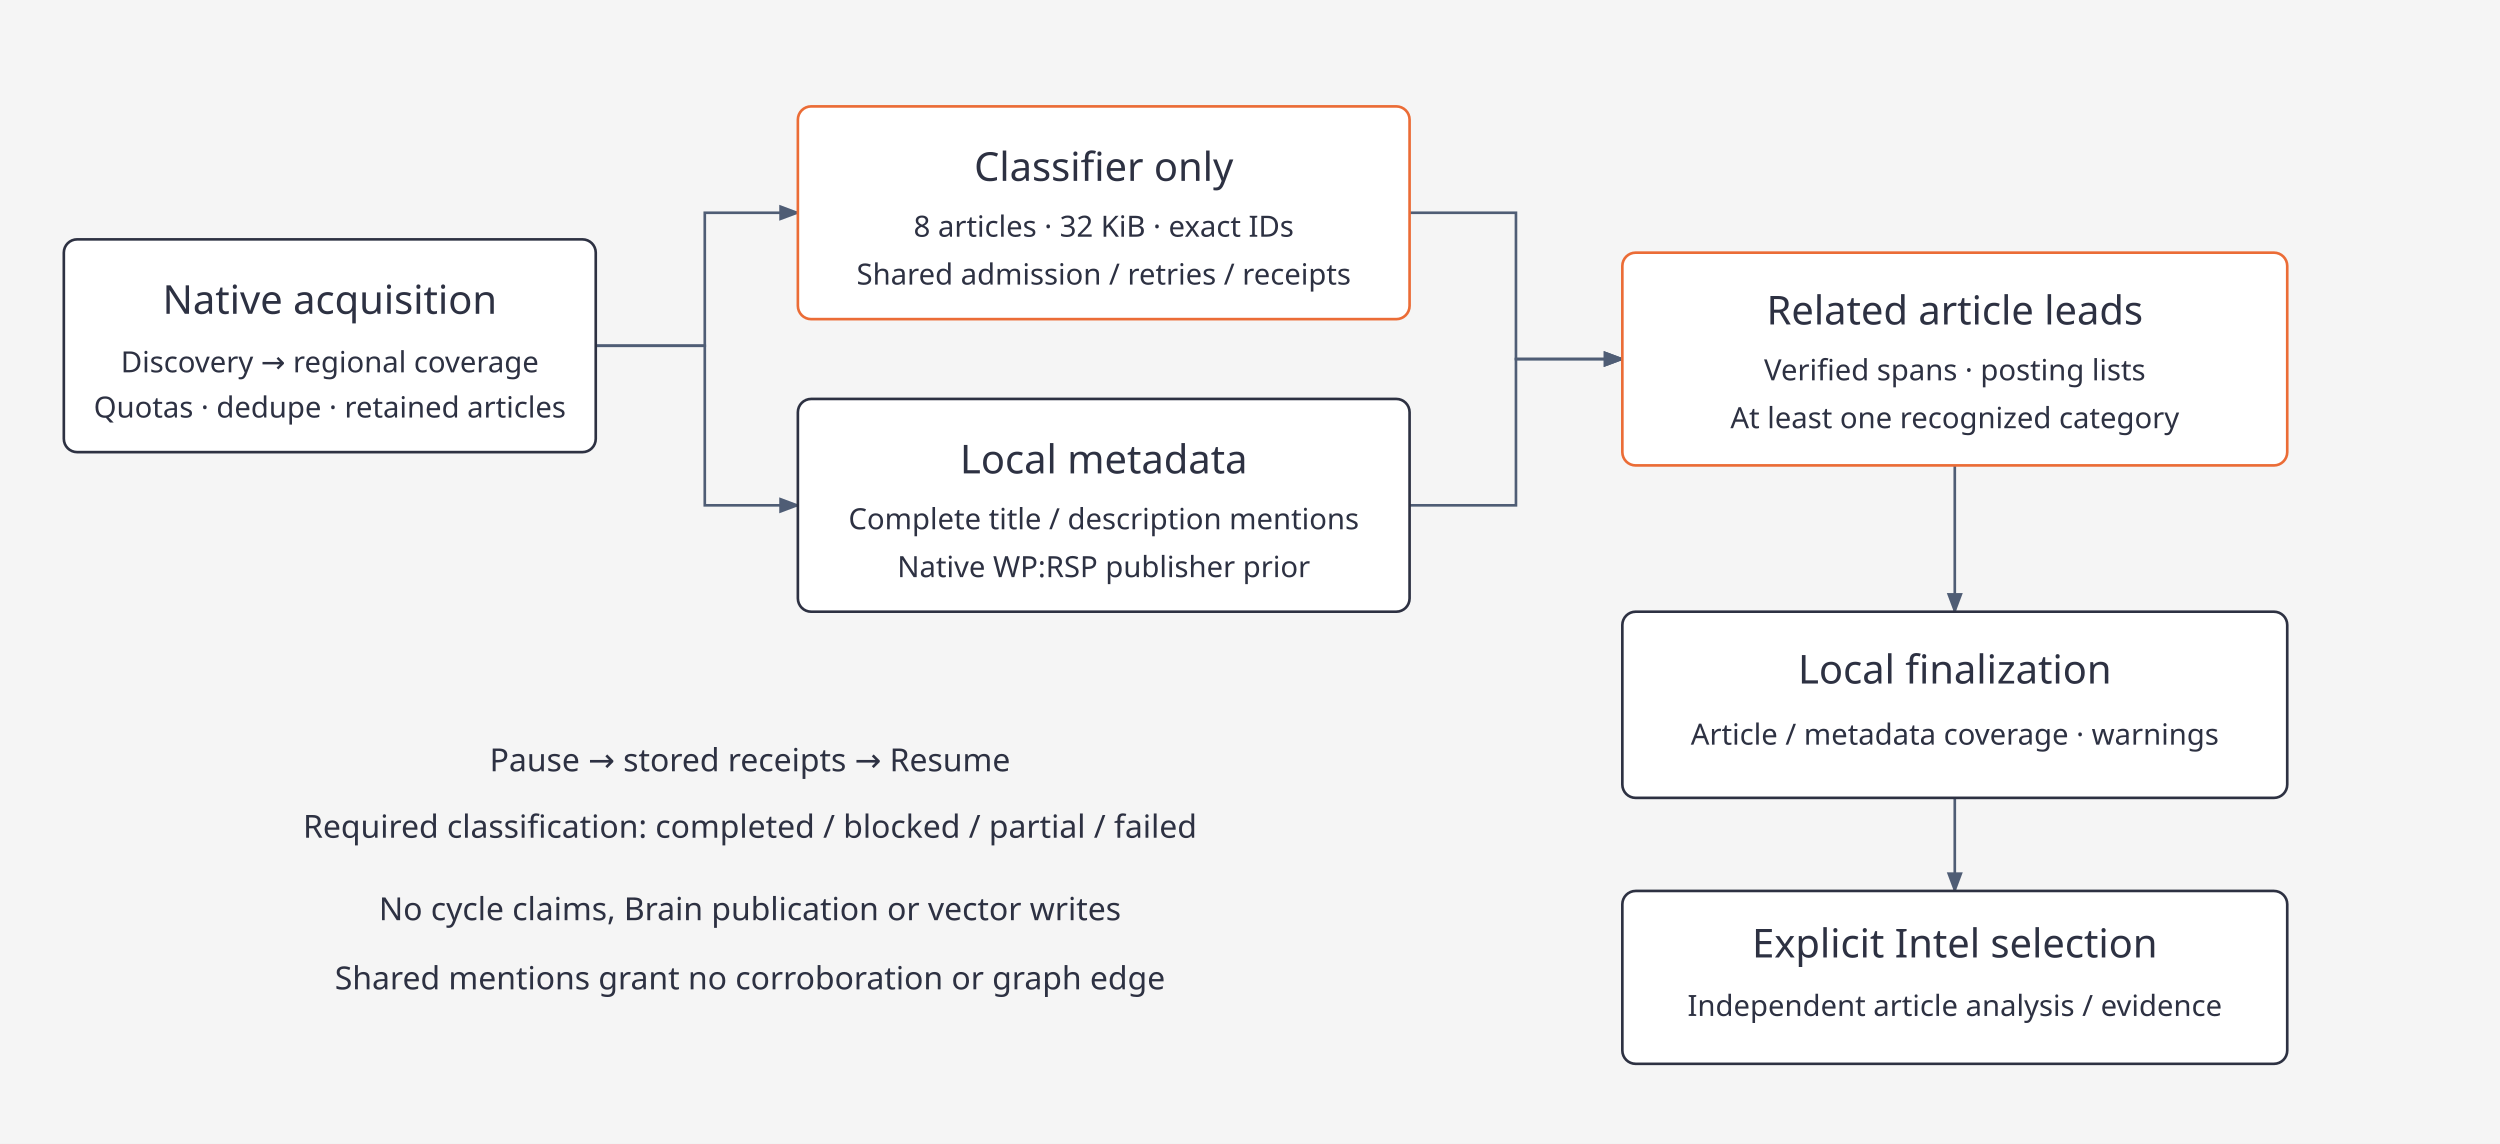
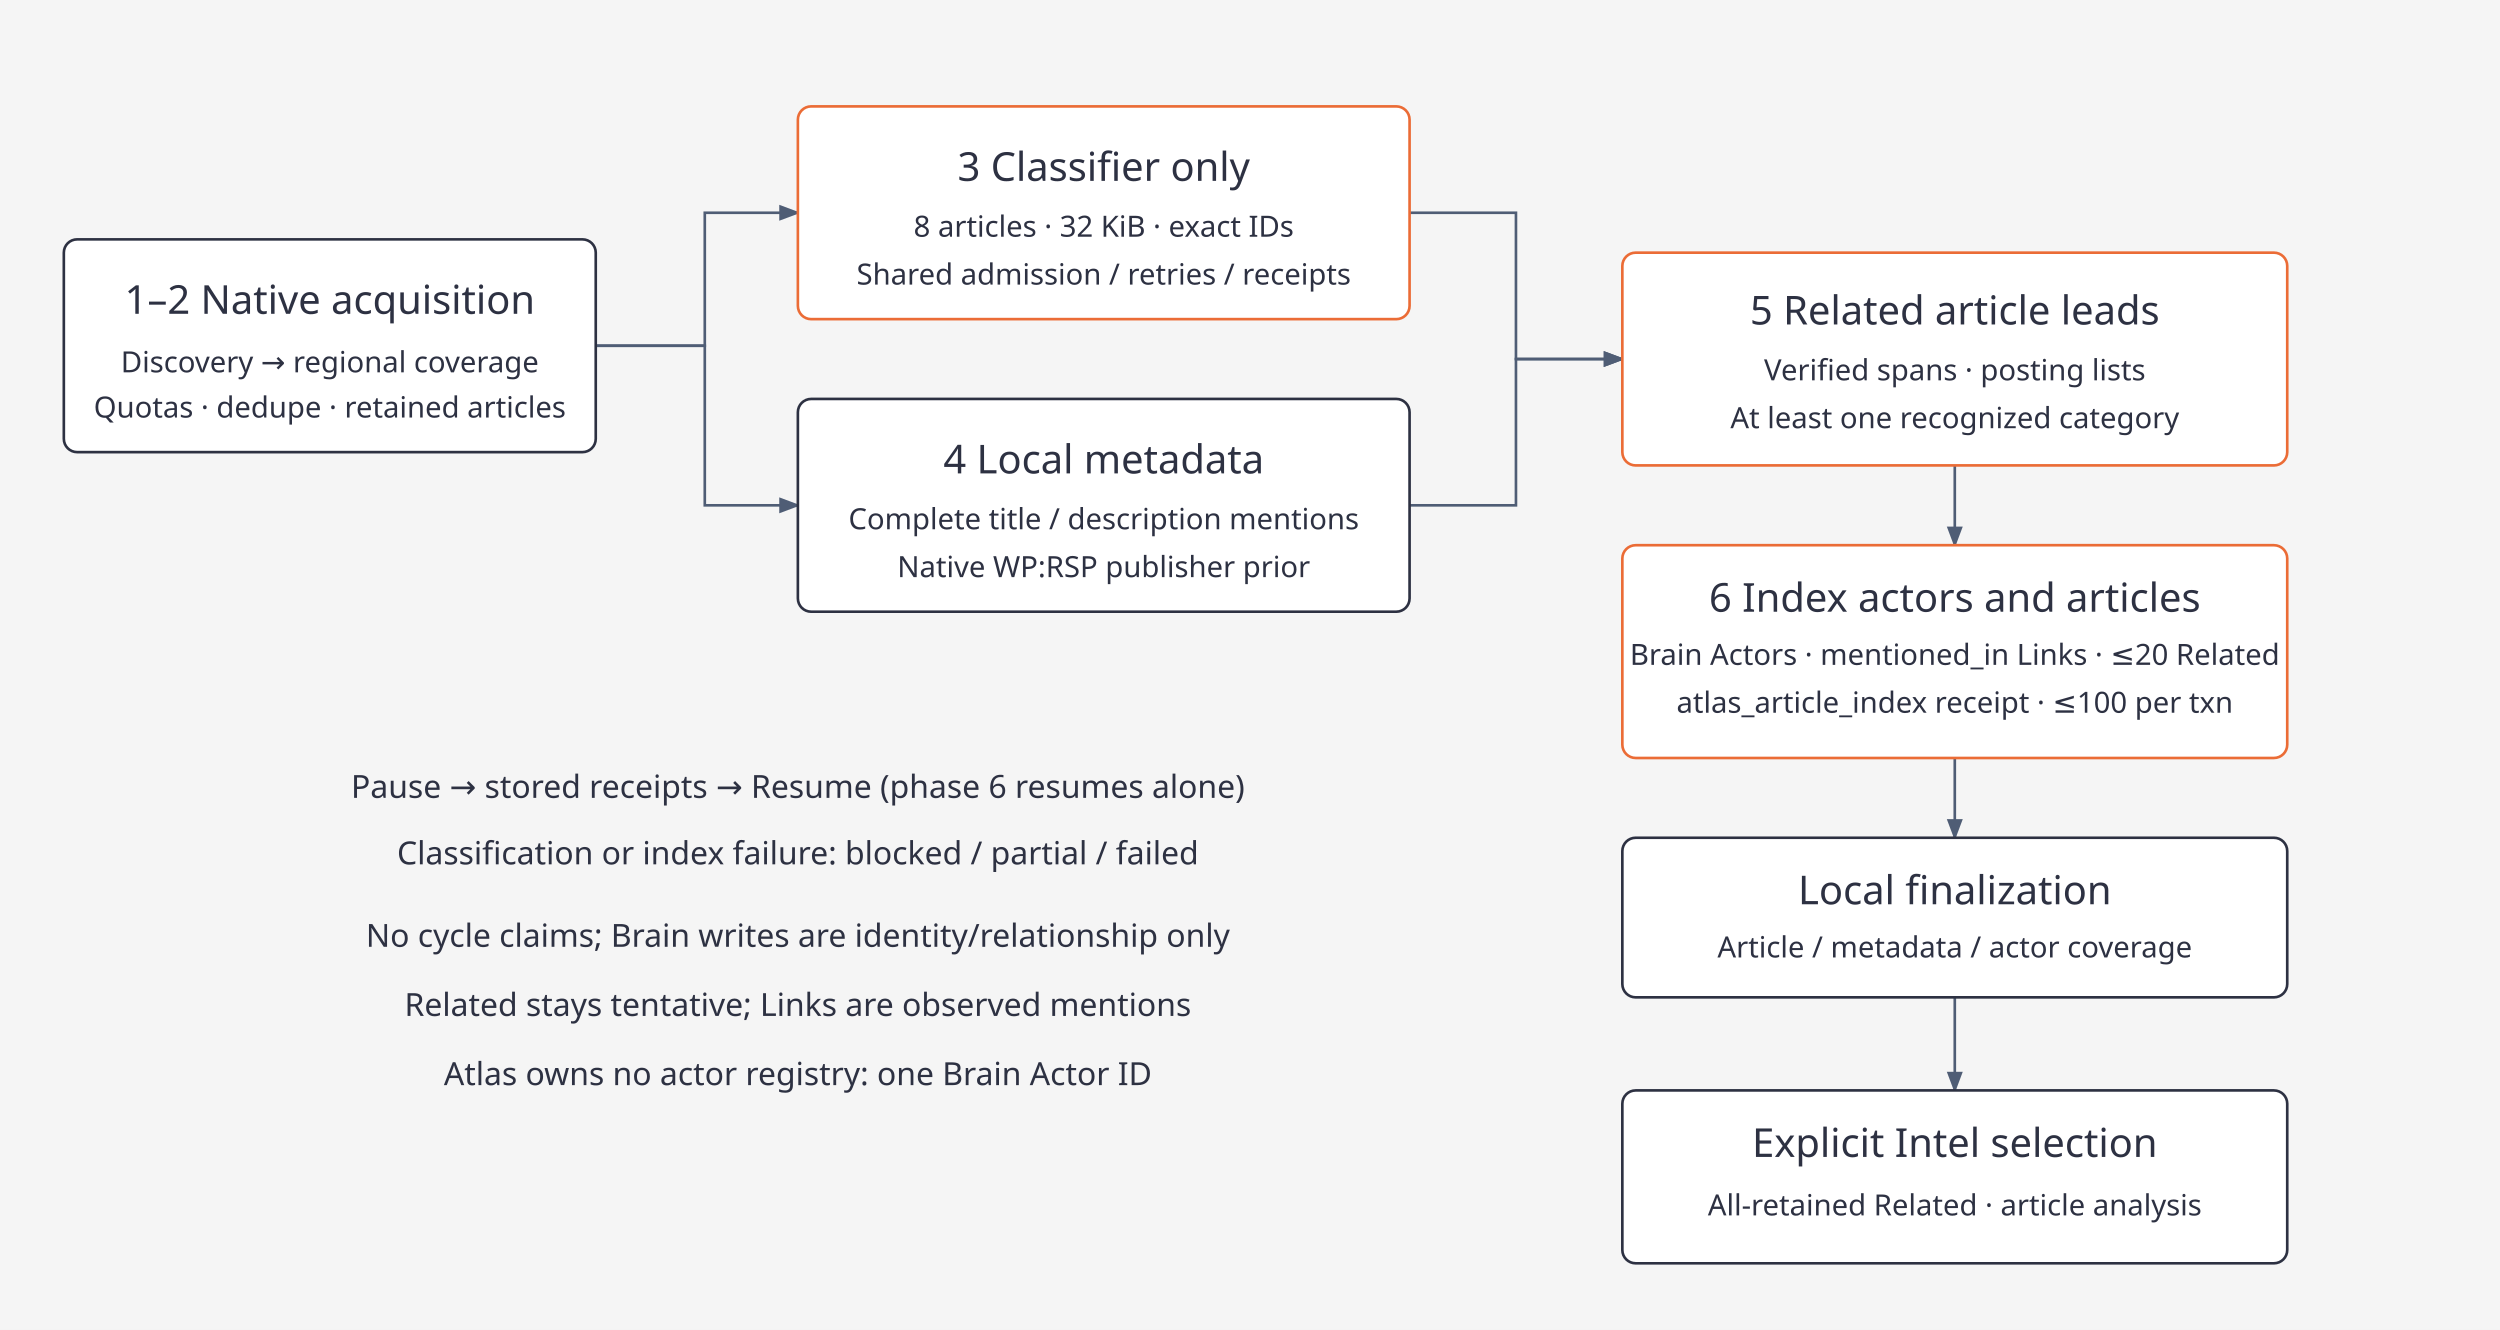
- <svg xmlns="http://www.w3.org/2000/svg" role="img" aria-labelledby="title desc" viewBox="0 0 940 430">
+ <svg xmlns="http://www.w3.org/2000/svg" role="img" aria-labelledby="title desc" viewBox="0 0 940 500">
  <defs>
    <marker id="arrow" markerWidth="8" markerHeight="6" refX="7" refY="3" orient="auto">
      <path d="M0 0 L8 3 L0 6" fill="#4f5d75" />
    </marker>
  </defs>
-   <rect width="940" height="430" fill="#f5f5f5" />
+   <rect width="940" height="500" fill="#f5f5f5" />
  <g fill="none" stroke="#4f5d75" marker-end="url(#arrow)">
    <path d="M224 130 H265 V80 H300" />
    <path d="M224 130 H265 V190 H300" />
    <path d="M530 80 H570 V135 H610" />
    <path d="M530 190 H570 V135 H610" />
-     <path d="M735 175 V230" />
-     <path d="M735 300 V335" />
+     <path d="M735 175 V205" />
+     <path d="M735 285 V315" />
+     <path d="M735 375 V410" />
  </g>
  <g font-family="Geist,system-ui,sans-serif" fill="#2d3142" text-anchor="middle">
    <rect x="24" y="90" width="200" height="80" rx="5" fill="#fff" stroke="#2d3142" />
-     <text x="124" y="118" font-size="15">Native acquisition</text>
+     <text x="124" y="118" font-size="15">1–2 Native acquisition</text>
    <text x="124" y="140" font-size="11">Discovery → regional coverage</text>
    <text x="124" y="157" font-size="11">Quotas · dedupe · retained articles</text>
    <rect x="300" y="40" width="230" height="80" rx="5" fill="#fff" stroke="#eb6c36" />
-     <text x="415" y="68" font-size="15">Classifier only</text>
+     <text x="415" y="68" font-size="15">3 Classifier only</text>
    <text x="415" y="89" font-size="11">8 articles · 32 KiB · exact IDs</text>
    <text x="415" y="107" font-size="11">Shared admission / retries / receipts</text>
    <rect x="300" y="150" width="230" height="80" rx="5" fill="#fff" stroke="#2d3142" />
-     <text x="415" y="178" font-size="15">Local metadata</text>
+     <text x="415" y="178" font-size="15">4 Local metadata</text>
    <text x="415" y="199" font-size="11">Complete title / description mentions</text>
    <text x="415" y="217" font-size="11">Native WP:RSP publisher prior</text>
    <rect x="610" y="95" width="250" height="80" rx="5" fill="#fff" stroke="#eb6c36" />
-     <text x="735" y="122" font-size="15">Related article leads</text>
+     <text x="735" y="122" font-size="15">5 Related article leads</text>
    <text x="735" y="143" font-size="11">Verified spans · posting lists</text>
    <text x="735" y="161" font-size="11">At least one recognized category</text>
-     <rect x="610" y="230" width="250" height="70" rx="5" fill="#fff" stroke="#2d3142" />
-     <text x="735" y="257" font-size="15">Local finalization</text>
-     <text x="735" y="280" font-size="11">Article / metadata coverage · warnings</text>
-     <rect x="610" y="335" width="250" height="65" rx="5" fill="#fff" stroke="#2d3142" />
-     <text x="735" y="360" font-size="15">Explicit Intel selection</text>
-     <text x="735" y="382" font-size="11">Independent article analysis / evidence</text>
-     <text x="282" y="290" font-size="12">Pause → stored receipts → Resume</text>
-     <text x="282" y="315" font-size="12">Required classification: completed / blocked / partial / failed</text>
-     <text x="282" y="346" font-size="12">No cycle claims, Brain publication or vector writes</text>
-     <text x="282" y="372" font-size="12">Shared mentions grant no corroboration or graph edge</text>
+     <rect x="610" y="205" width="250" height="80" rx="5" fill="#fff" stroke="#eb6c36" />
+     <text x="735" y="230" font-size="15">6 Index actors and articles</text>
+     <text x="735" y="250" font-size="11">Brain Actors · mentioned_in Links · ≤20 Related</text>
+     <text x="735" y="268" font-size="11">atlas_article_index receipt · ≤100 per txn</text>
+     <rect x="610" y="315" width="250" height="60" rx="5" fill="#fff" stroke="#2d3142" />
+     <text x="735" y="340" font-size="15">Local finalization</text>
+     <text x="735" y="360" font-size="11">Article / metadata / actor coverage</text>
+     <rect x="610" y="410" width="250" height="65" rx="5" fill="#fff" stroke="#2d3142" />
+     <text x="735" y="435" font-size="15">Explicit Intel selection</text>
+     <text x="735" y="457" font-size="11">All-retained Related · article analysis</text>
+     <text x="300" y="300" font-size="12">Pause → stored receipts → Resume (phase 6 resumes alone)</text>
+     <text x="300" y="325" font-size="12">Classification or index failure: blocked / partial / failed</text>
+     <text x="300" y="356" font-size="12">No cycle claims; Brain writes are identity/relationship only</text>
+     <text x="300" y="382" font-size="12">Related stays tentative; Links are observed mentions</text>
+     <text x="300" y="408" font-size="12">Atlas owns no actor registry: one Brain Actor ID</text>
  </g>
</svg>
